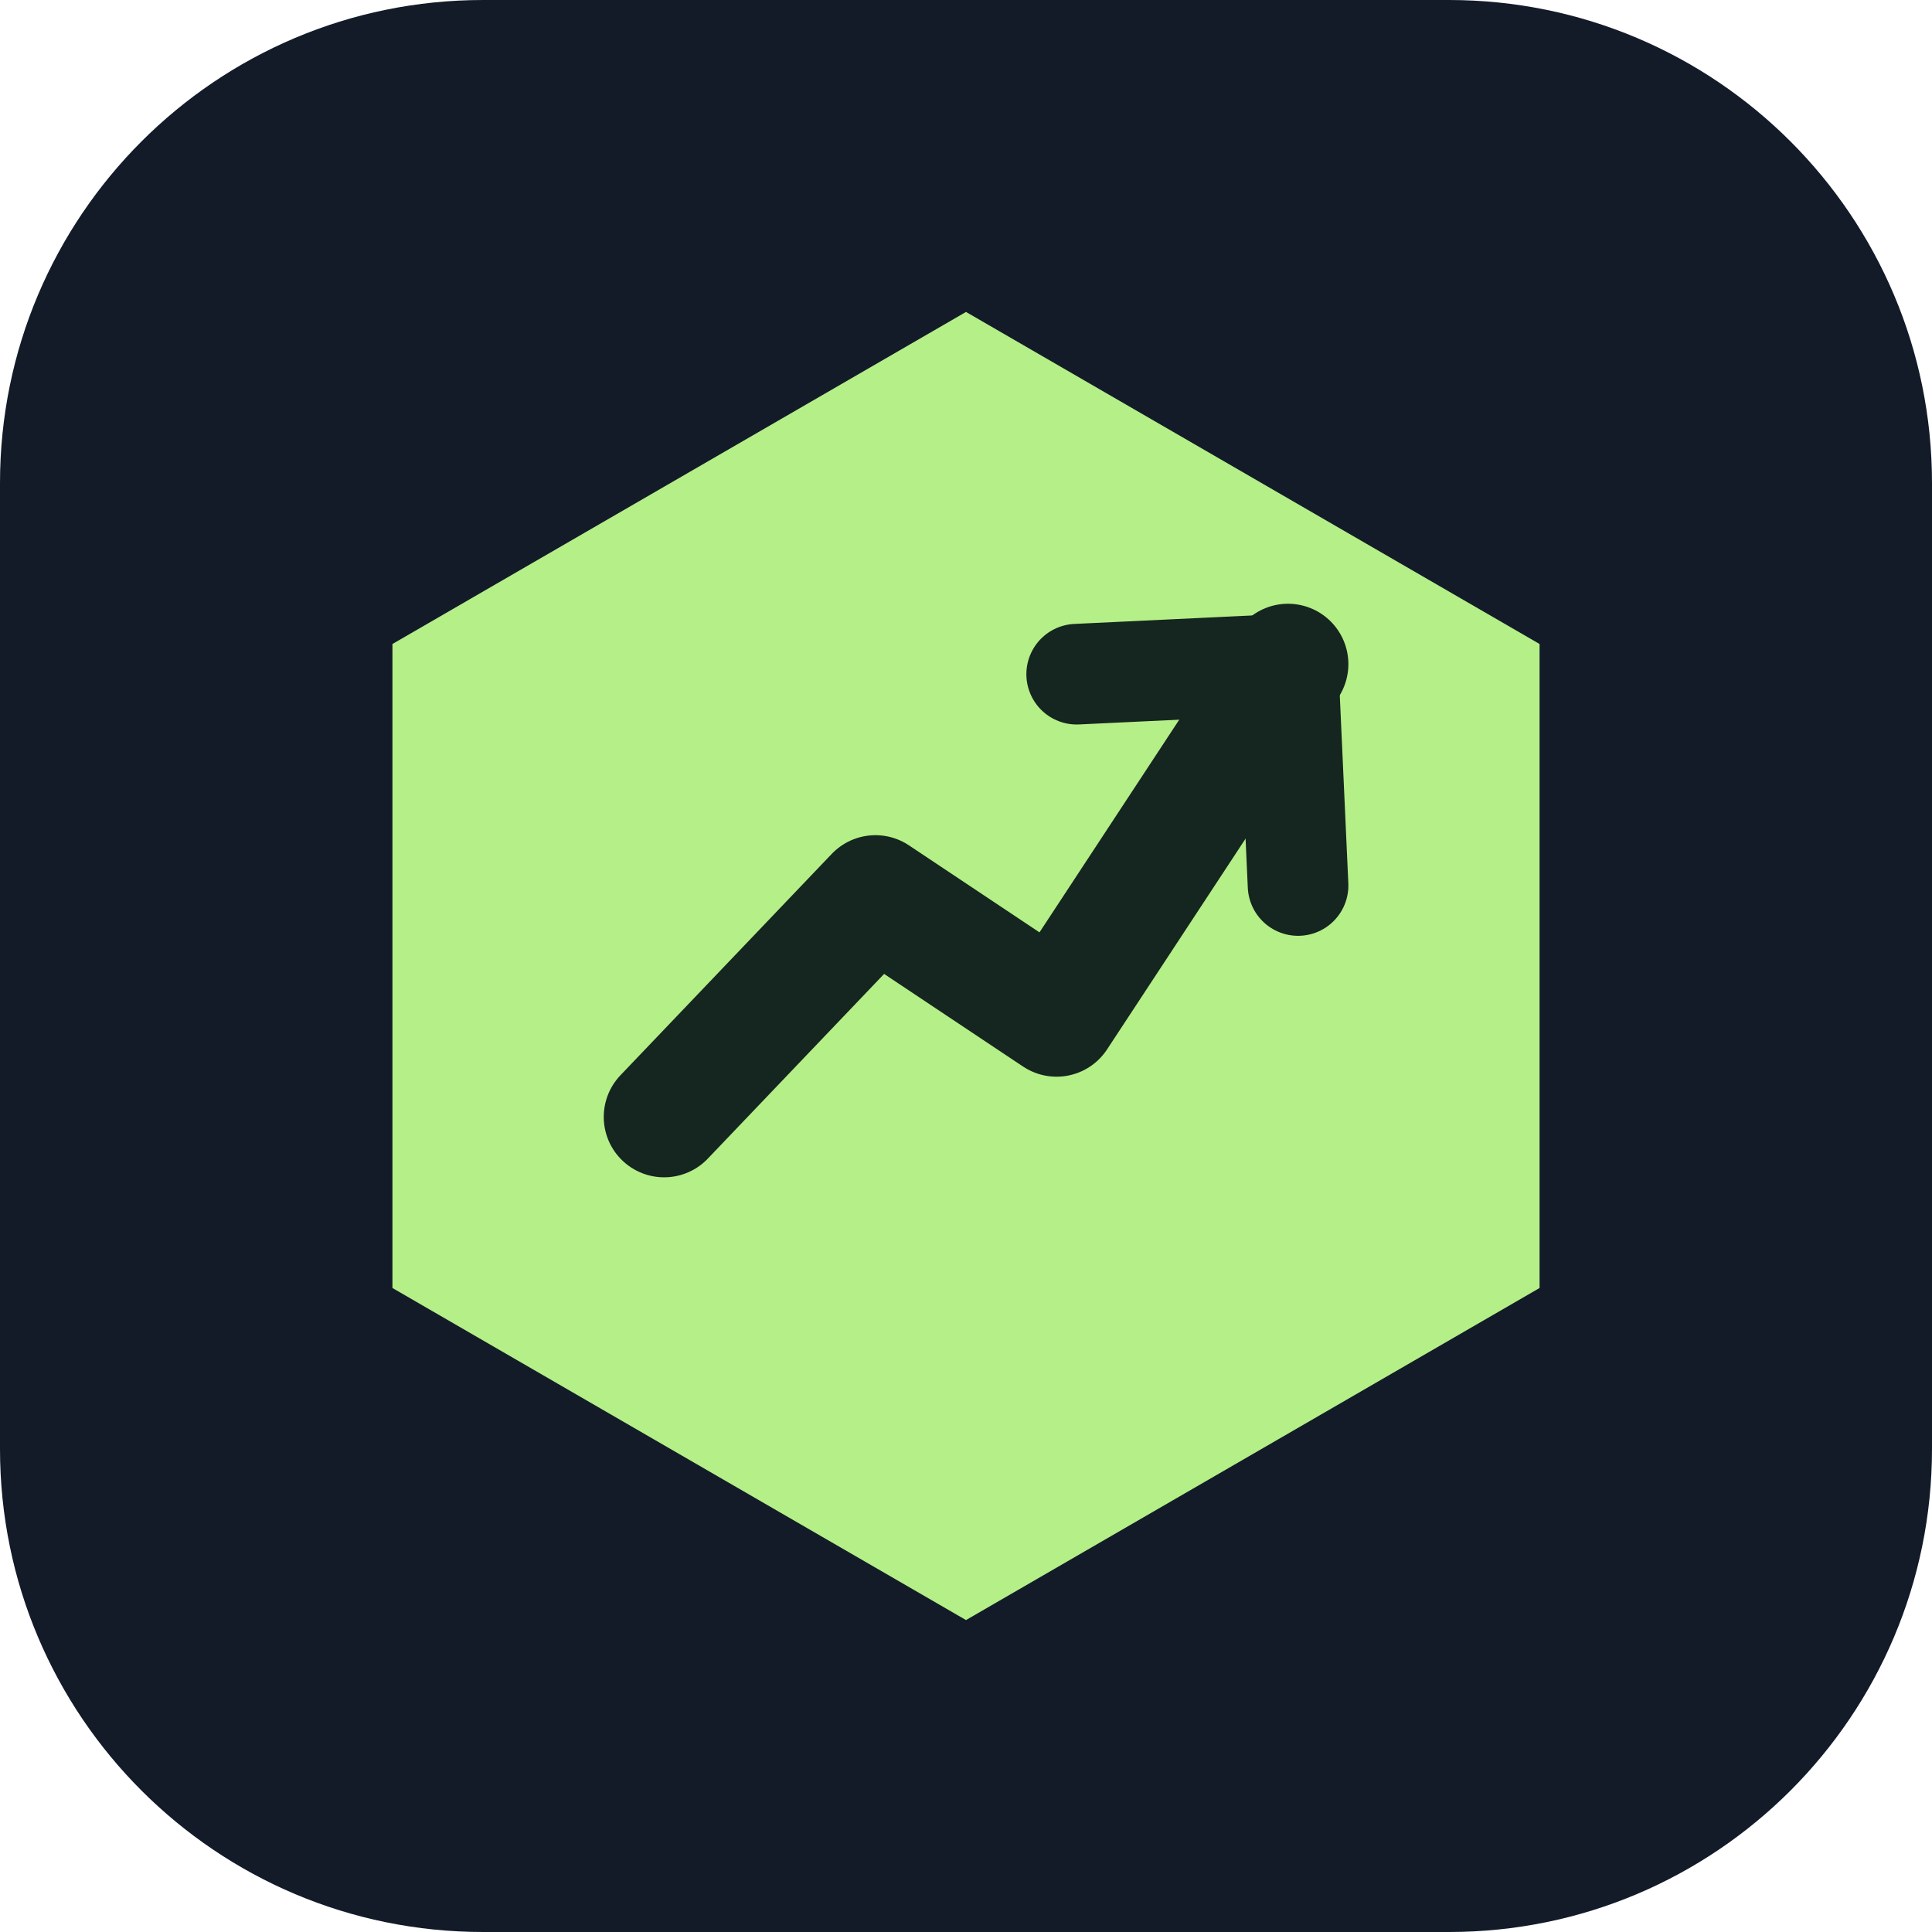
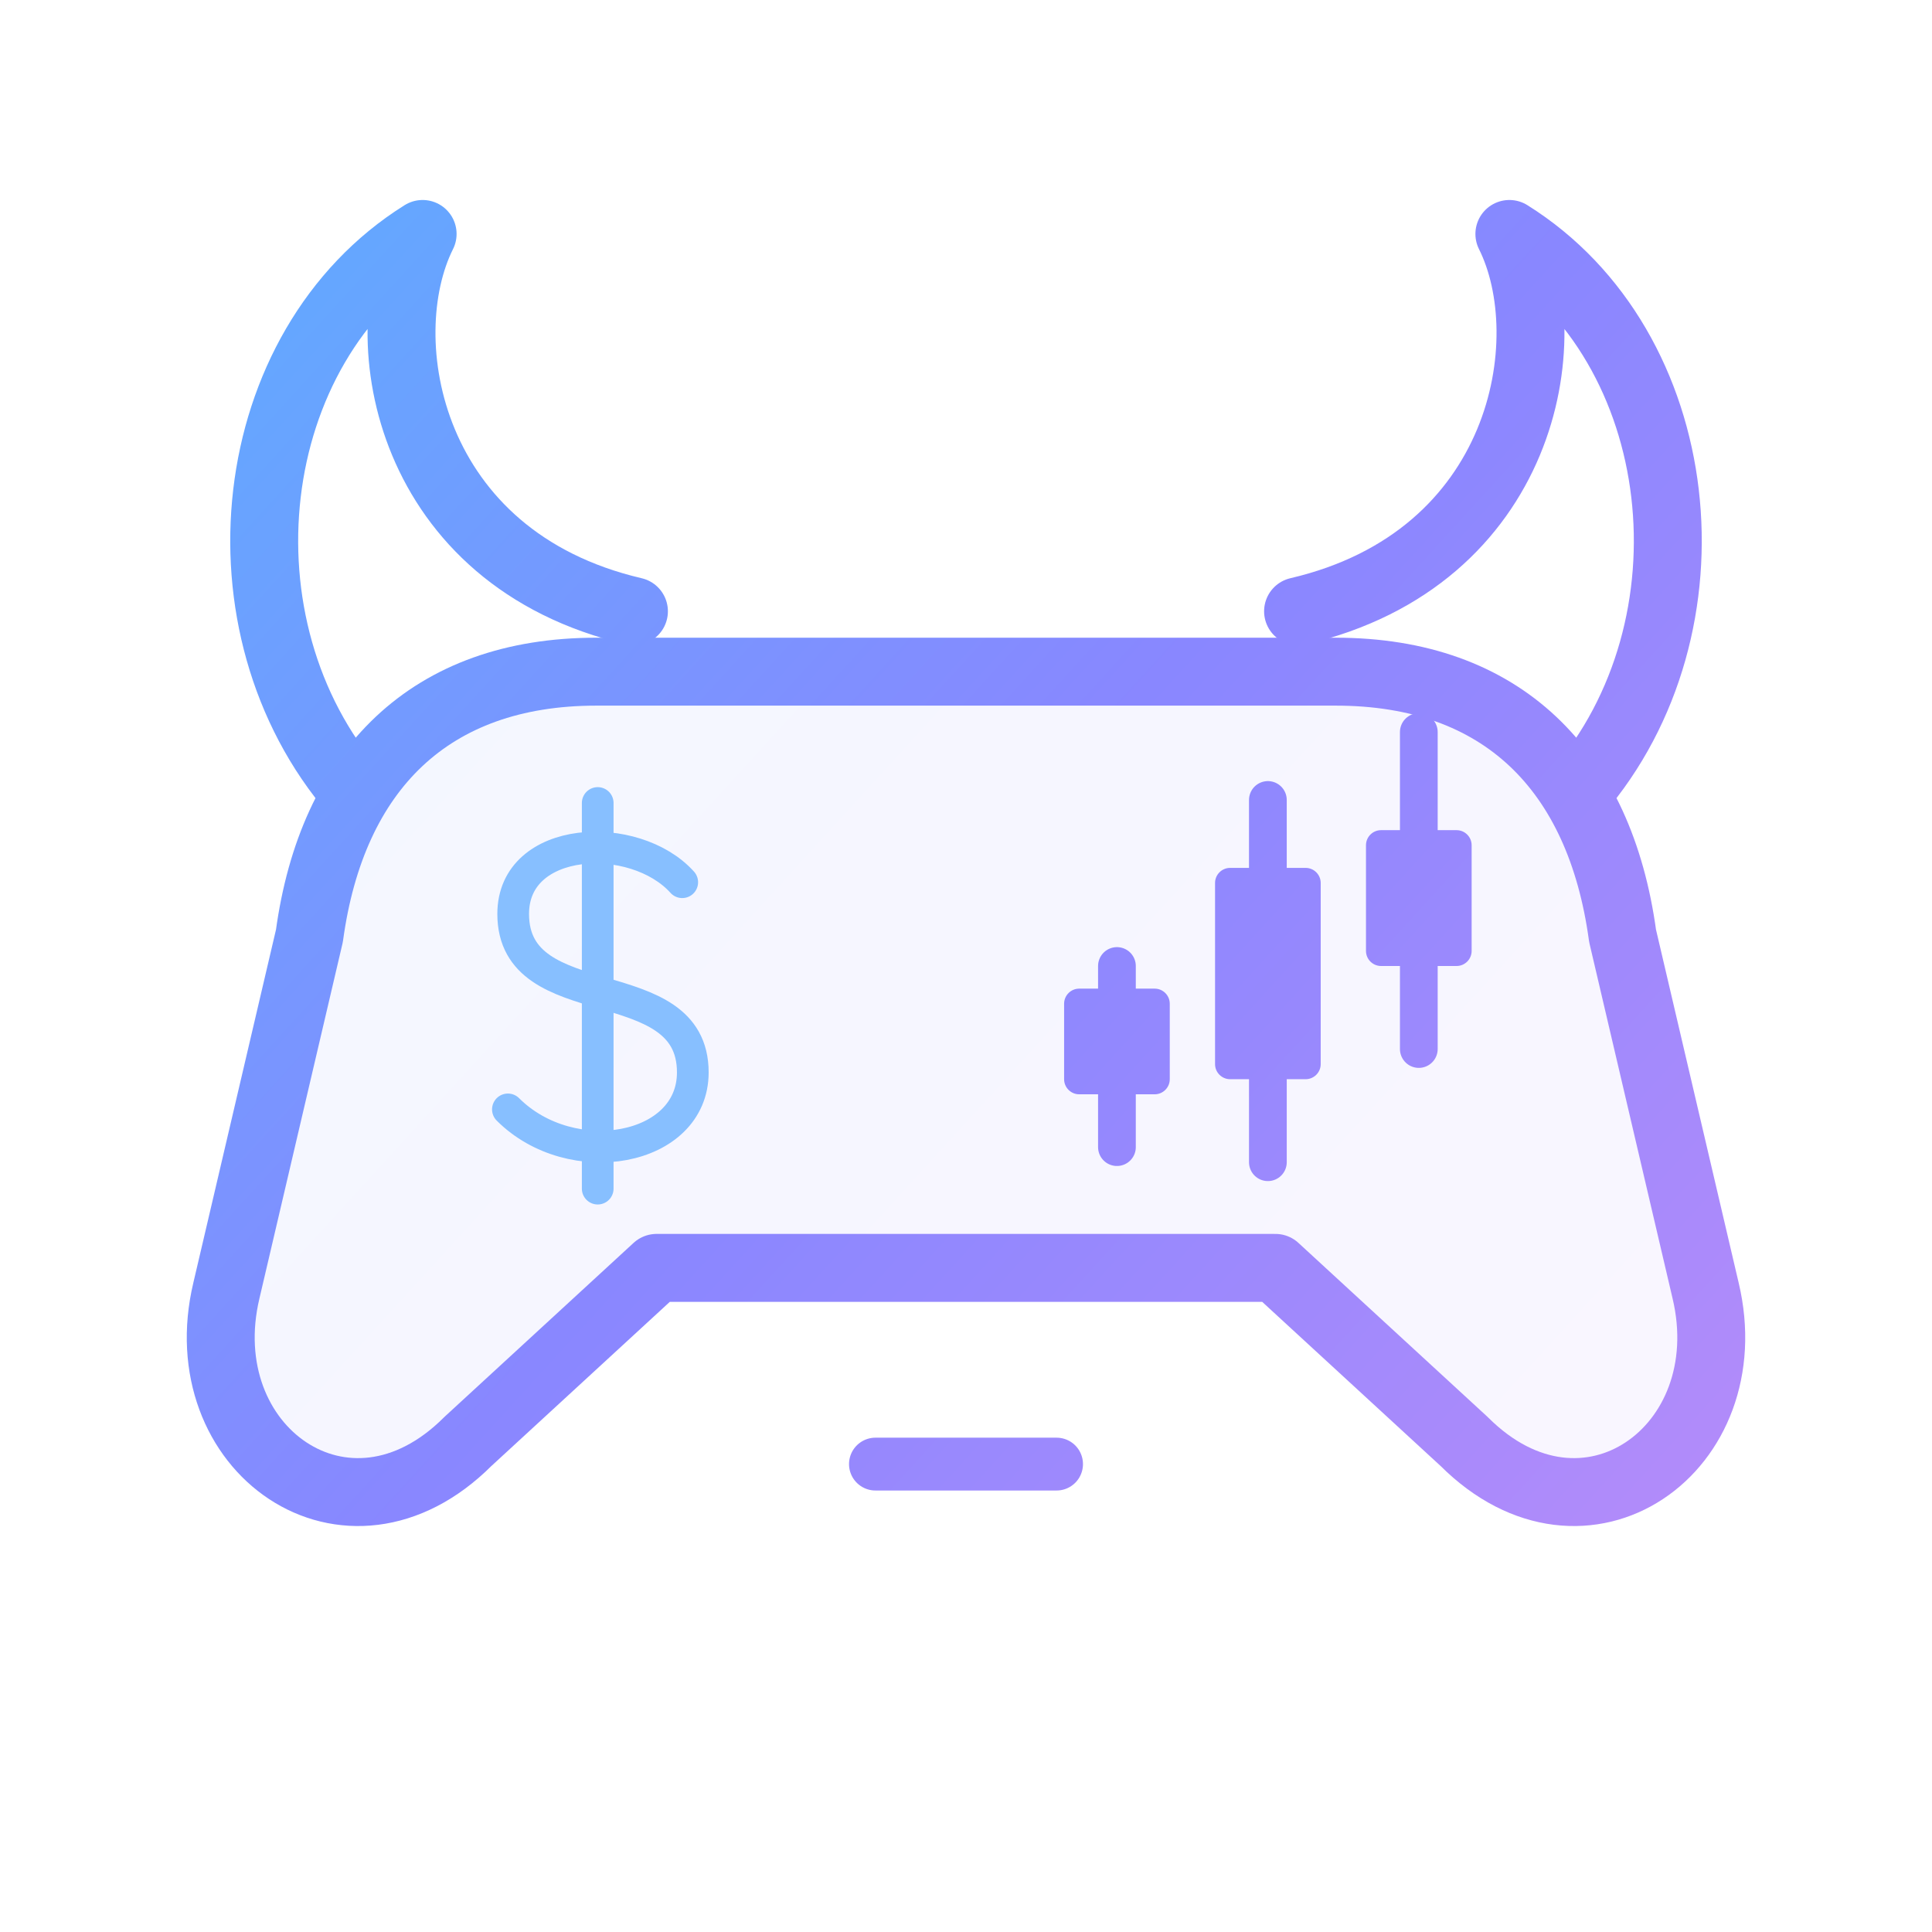
- <svg xmlns="http://www.w3.org/2000/svg" viewBox="0 0 192 192">
-   <rect width="192" height="192" rx="48" fill="#131b29" />
-   <path d="M96 31 153 64v64l-57 33-57-33V64Z" fill="#b5ef88" />
-   <path d="m66 111 21-22 18 12 23-35" fill="none" stroke="#15251f" stroke-width="12" stroke-linecap="round" stroke-linejoin="round" />
-   <path d="m107 67 21-1 1 22" fill="none" stroke="#15251f" stroke-width="10" stroke-linecap="round" stroke-linejoin="round" />
+ <svg xmlns="http://www.w3.org/2000/svg" viewBox="0 0 256 256" width="256" height="256" role="img" aria-labelledby="title">
+   <defs>
+     <linearGradient id="brand-gradient" x1="36" y1="36" x2="218" y2="202" gradientUnits="userSpaceOnUse">
+       <stop stop-color="#63A8FF" />
+       <stop offset=".5" stop-color="#8987FF" />
+       <stop offset="1" stop-color="#B18BFA" />
+     </linearGradient>
+   </defs>
+   <path d="M84 81C54 74 49 45 56 31c-24 15-28 52-9 74m125-24c30-7 35-36 28-50 24 15 28 52 9 74" fill="none" stroke="url(#brand-gradient)" stroke-width="9" stroke-linecap="round" stroke-linejoin="round" />
+   <path d="M79 89h98c22 0 35 13 38 35l11 47c5 21-16 36-32 20l-25-23H87l-25 23c-16 16-37 1-32-20l11-47c3-22 16-35 38-35Z" fill="url(#brand-gradient)" fill-opacity=".08" stroke="url(#brand-gradient)" stroke-width="9" stroke-linejoin="round" />
+   <g transform="translate(61 105) scale(0.7)" fill="none" stroke="#87BFFF" stroke-width="6" stroke-linecap="round" stroke-linejoin="round">
+     <path d="M42 17C33 7 10 8 10 23c0 20 34 10 34 30 0 15-23 19-35 7" />
+     <path d="M26 2v73" />
+   </g>
+   <path d="M148 152v-24m20 26v-48m20 33V97" stroke="url(#brand-gradient)" stroke-width="5" stroke-linecap="round" />
+   <rect x="141" y="131" width="14" height="14" rx="2" fill="url(#brand-gradient)" />
+   <rect x="161" y="115" width="14" height="28" rx="2" fill="url(#brand-gradient)" />
+   <rect x="181" y="110" width="14" height="18" rx="2" fill="url(#brand-gradient)" />
+   <path d="M116 194h24" stroke="url(#brand-gradient)" stroke-width="7" stroke-linecap="round" />
</svg>
